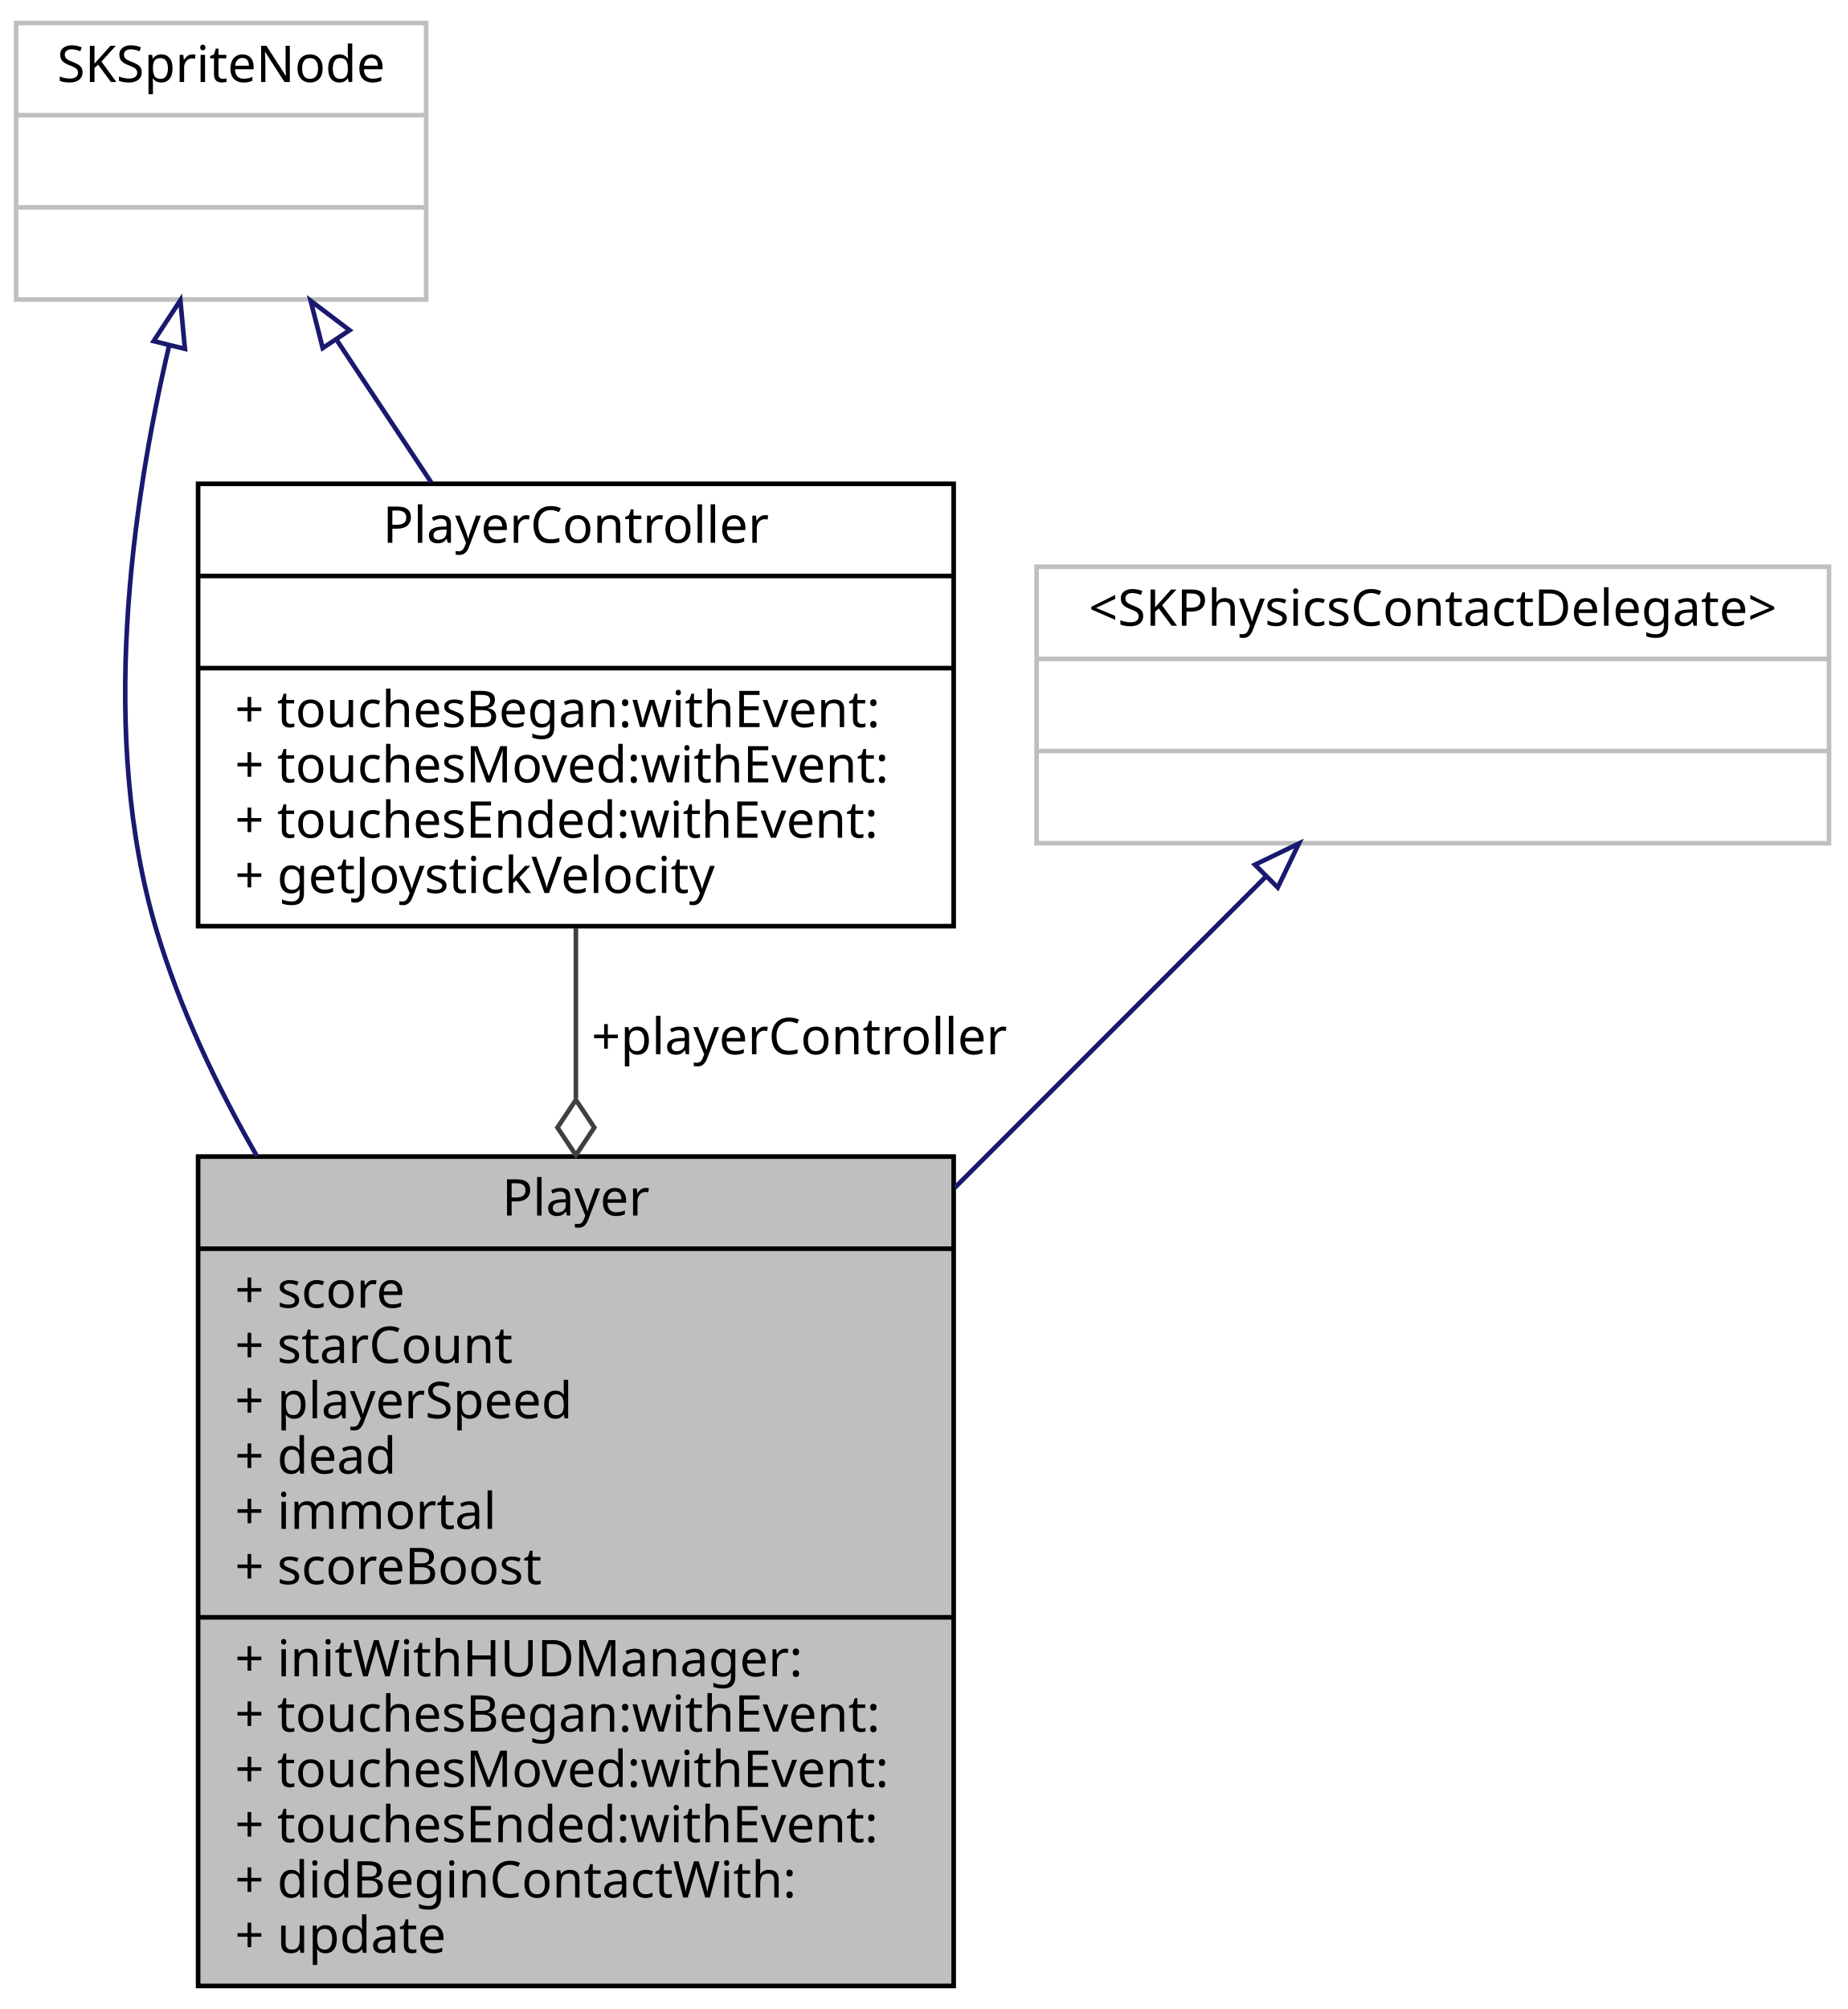
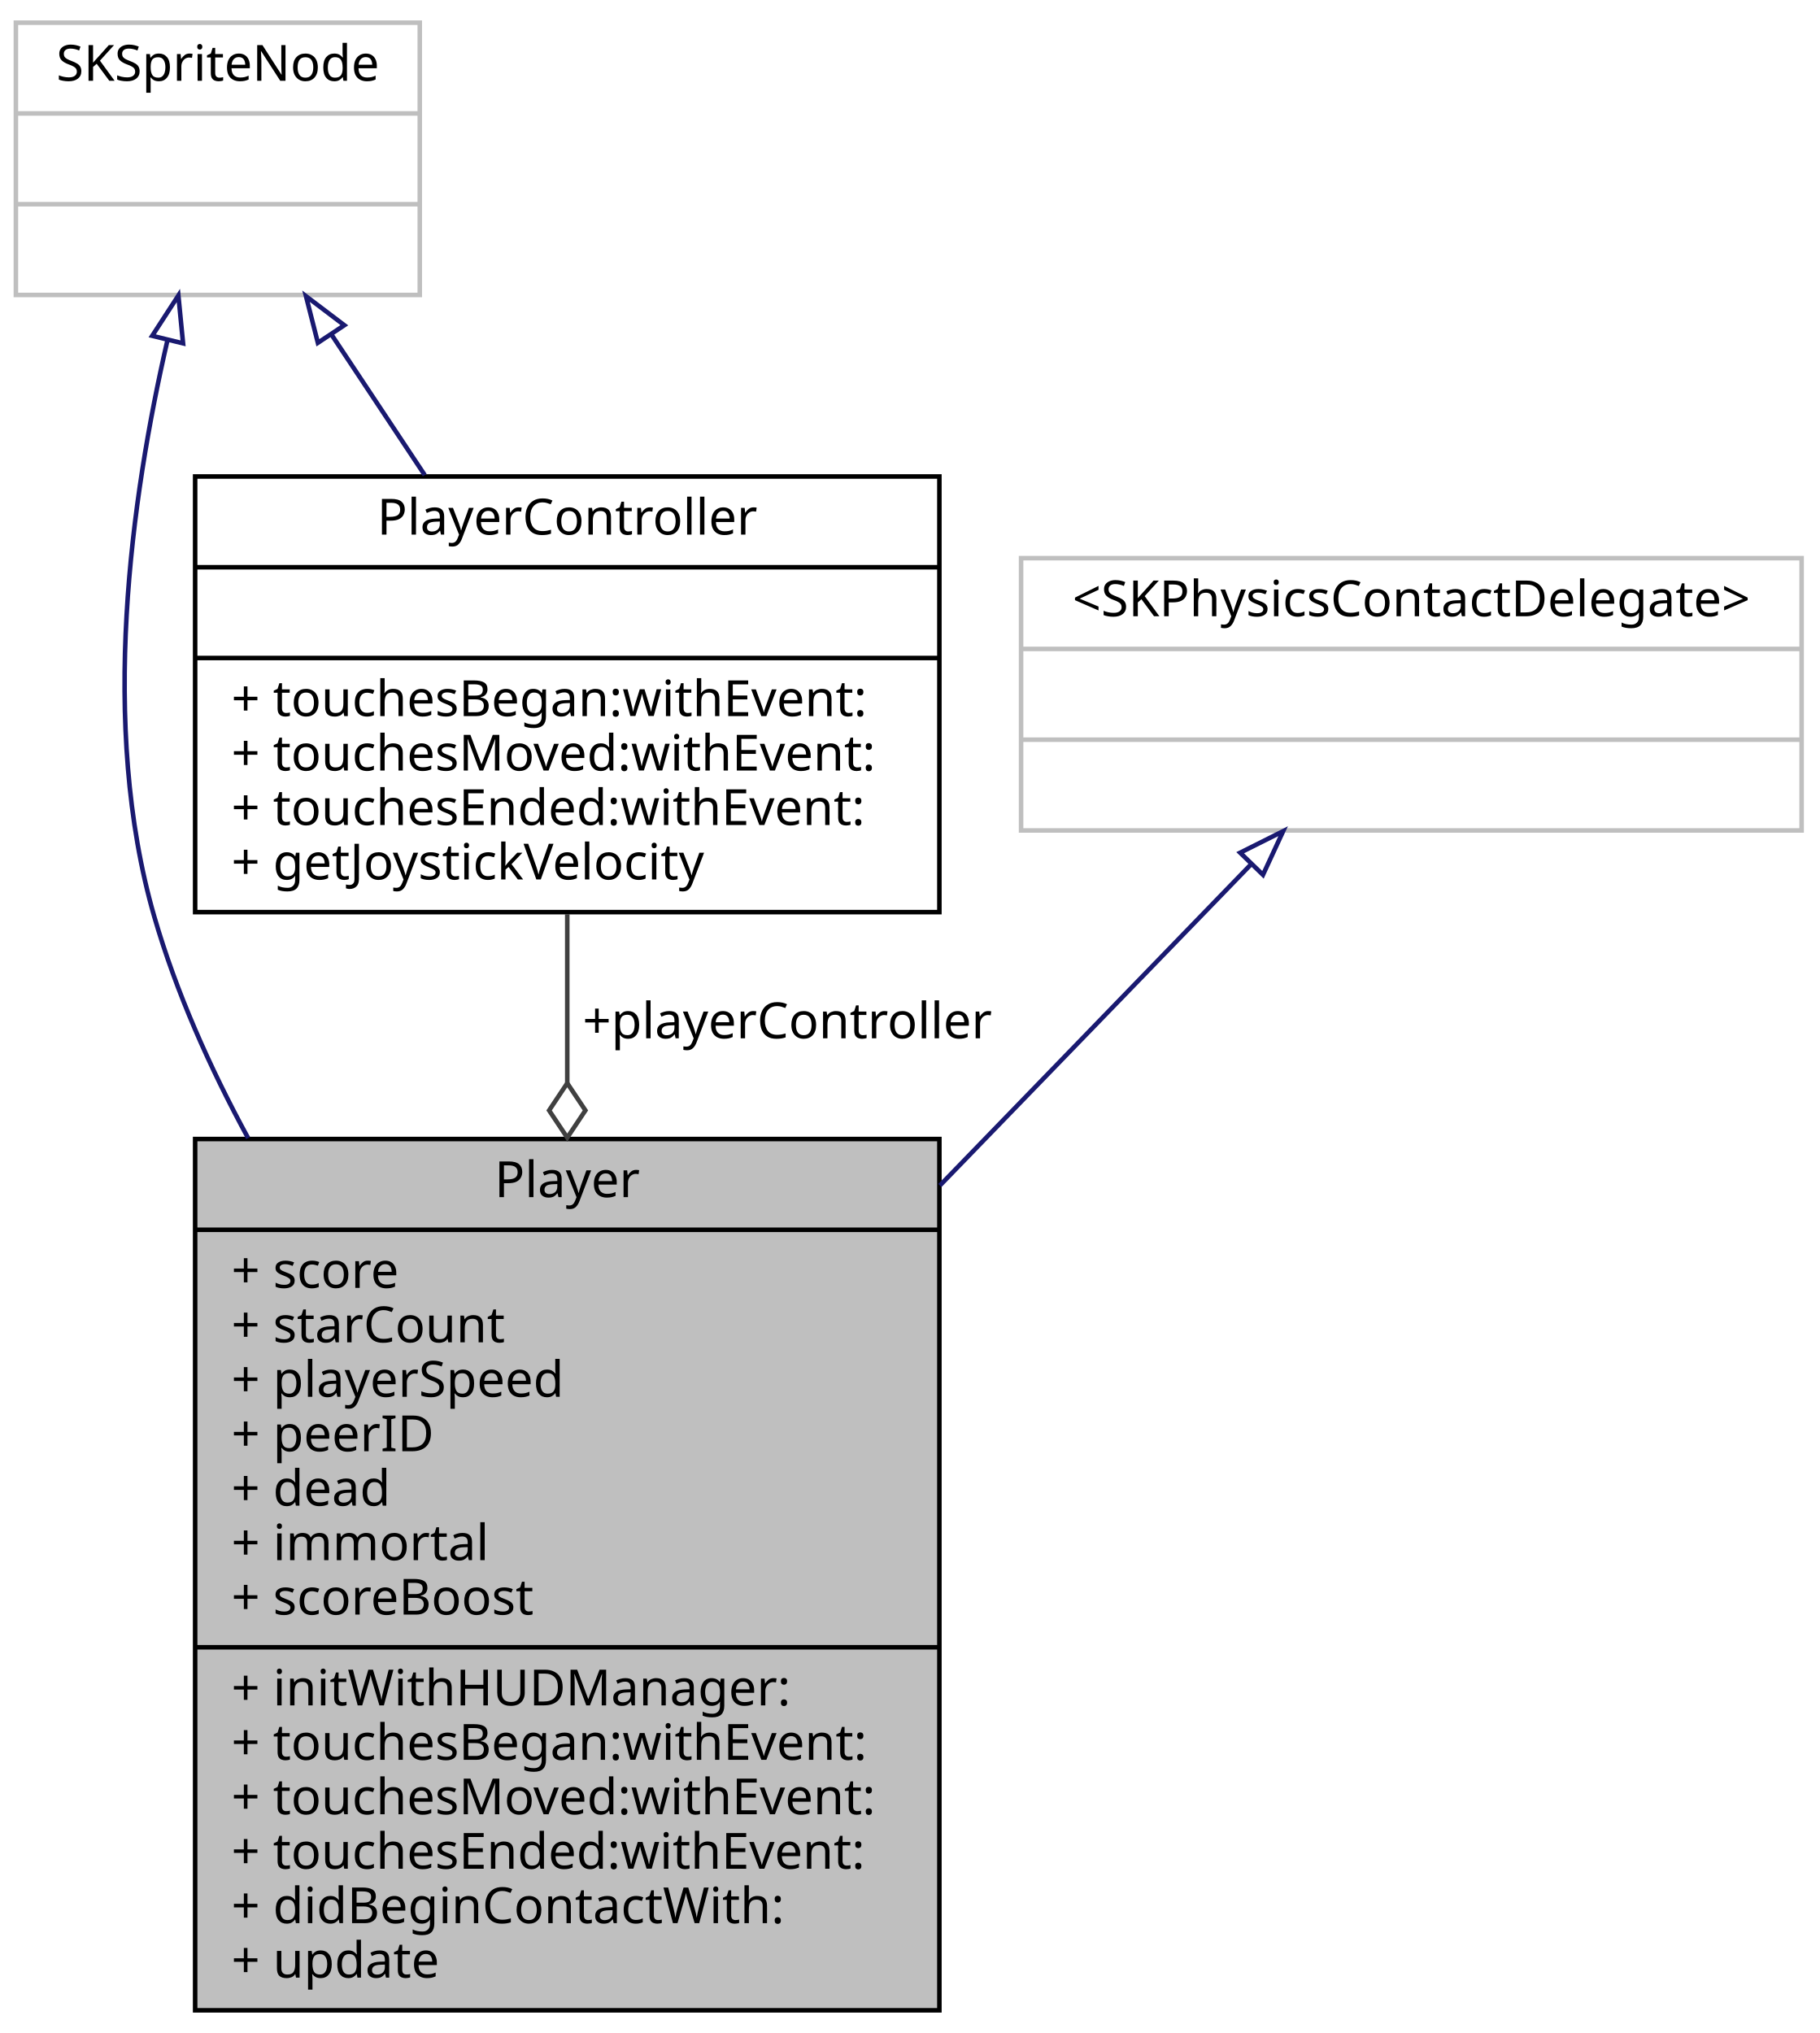
- <svg xmlns="http://www.w3.org/2000/svg" xmlns:xlink="http://www.w3.org/1999/xlink" width="401pt" height="436pt" viewBox="0.00 0.00 401.00 436.00">
-   <g id="graph0" class="graph" transform="scale(1 1) rotate(0) translate(4 432)">
-     <polygon fill="white" stroke="white" points="-4,4 -4,-432 397,-432 397,4 -4,4" />
+ <svg xmlns="http://www.w3.org/2000/svg" xmlns:xlink="http://www.w3.org/1999/xlink" width="401pt" height="448pt" viewBox="0.00 0.00 401.00 448.00">
+   <g id="graph0" class="graph" transform="scale(1 1) rotate(0) translate(4 444)">
+     <polygon fill="white" stroke="white" points="-4,4 -4,-444 397,-444 397,4 -4,4" />
    <g id="node1" class="node">
-       <polygon fill="#bfbfbf" stroke="black" points="39,-1 39,-181 203,-181 203,-1 39,-1" />
-       <text text-anchor="middle" x="121" y="-168.2" font-family="Segoe UI Semibold" font-size="11.00">Player</text>
-       <polyline fill="none" stroke="black" points="39,-161 203,-161 " />
-       <text text-anchor="start" x="47" y="-148.2" font-family="Segoe UI Semibold" font-size="11.00">+ score</text>
-       <text text-anchor="start" x="47" y="-136.2" font-family="Segoe UI Semibold" font-size="11.00">+ starCount</text>
-       <text text-anchor="start" x="47" y="-124.2" font-family="Segoe UI Semibold" font-size="11.00">+ playerSpeed</text>
+       <polygon fill="#bfbfbf" stroke="black" points="39,-1 39,-193 203,-193 203,-1 39,-1" />
+       <text text-anchor="middle" x="121" y="-180.2" font-family="Segoe UI Semibold" font-size="11.00">Player</text>
+       <polyline fill="none" stroke="black" points="39,-173 203,-173 " />
+       <text text-anchor="start" x="47" y="-160.2" font-family="Segoe UI Semibold" font-size="11.00">+ score</text>
+       <text text-anchor="start" x="47" y="-148.2" font-family="Segoe UI Semibold" font-size="11.00">+ starCount</text>
+       <text text-anchor="start" x="47" y="-136.2" font-family="Segoe UI Semibold" font-size="11.00">+ playerSpeed</text>
+       <text text-anchor="start" x="47" y="-124.2" font-family="Segoe UI Semibold" font-size="11.00">+ peerID</text>
      <text text-anchor="start" x="47" y="-112.2" font-family="Segoe UI Semibold" font-size="11.00">+ dead</text>
      <text text-anchor="start" x="47" y="-100.2" font-family="Segoe UI Semibold" font-size="11.00">+ immortal</text>
      <text text-anchor="start" x="47" y="-88.2" font-family="Segoe UI Semibold" font-size="11.00">+ scoreBoost</text>
      <polyline fill="none" stroke="black" points="39,-81 203,-81 " />
      <text text-anchor="start" x="47" y="-68.2" font-family="Segoe UI Semibold" font-size="11.00">+ initWithHUDManager:</text>
      <text text-anchor="start" x="47" y="-56.2" font-family="Segoe UI Semibold" font-size="11.00">+ touchesBegan:withEvent:</text>
      <text text-anchor="start" x="47" y="-44.2" font-family="Segoe UI Semibold" font-size="11.00">+ touchesMoved:withEvent:</text>
      <text text-anchor="start" x="47" y="-32.2" font-family="Segoe UI Semibold" font-size="11.00">+ touchesEnded:withEvent:</text>
      <text text-anchor="start" x="47" y="-20.2" font-family="Segoe UI Semibold" font-size="11.00">+ didBeginContactWith:</text>
      <text text-anchor="start" x="47" y="-8.2" font-family="Segoe UI Semibold" font-size="11.00">+ update</text>
    </g>
    <g id="node2" class="node">
-       <polygon fill="white" stroke="#bfbfbf" points="-0.5,-367 -0.5,-427 88.5,-427 88.5,-367 -0.5,-367" />
-       <text text-anchor="middle" x="44" y="-414.2" font-family="Segoe UI Semibold" font-size="11.00">SKSpriteNode</text>
-       <polyline fill="none" stroke="#bfbfbf" points="-0.5,-407 88.5,-407 " />
-       <text text-anchor="middle" x="44" y="-394.2" font-family="Segoe UI Semibold" font-size="11.00"> </text>
-       <polyline fill="none" stroke="#bfbfbf" points="-0.5,-387 88.5,-387 " />
-       <text text-anchor="middle" x="44" y="-374.2" font-family="Segoe UI Semibold" font-size="11.00"> </text>
+       <polygon fill="white" stroke="#bfbfbf" points="-0.5,-379 -0.5,-439 88.5,-439 88.5,-379 -0.5,-379" />
+       <text text-anchor="middle" x="44" y="-426.2" font-family="Segoe UI Semibold" font-size="11.00">SKSpriteNode</text>
+       <polyline fill="none" stroke="#bfbfbf" points="-0.5,-419 88.5,-419 " />
+       <text text-anchor="middle" x="44" y="-406.2" font-family="Segoe UI Semibold" font-size="11.00"> </text>
+       <polyline fill="none" stroke="#bfbfbf" points="-0.5,-399 88.5,-399 " />
+       <text text-anchor="middle" x="44" y="-386.2" font-family="Segoe UI Semibold" font-size="11.00"> </text>
    </g>
    <g id="edge1" class="edge">
-       <path fill="none" stroke="midnightblue" d="M32.659,-356.781C24.651,-322.598 17.384,-272.05 30,-230 35.031,-213.232 42.831,-196.62 51.795,-181.042" />
-       <polygon fill="none" stroke="midnightblue" points="29.347,-357.97 35.146,-366.836 36.142,-356.289 29.347,-357.97" />
+       <path fill="none" stroke="midnightblue" d="M32.861,-368.841C24.984,-334.696 17.792,-284.171 30,-242 34.811,-225.382 42.175,-208.839 50.674,-193.205" />
+       <polygon fill="none" stroke="midnightblue" points="29.541,-369.996 35.308,-378.884 36.342,-368.34 29.541,-369.996" />
    </g>
    <g id="node4" class="node">
      <g id="a_node4">
        <a xlink:href="interface_player_controller.html" target="_top" xlink:title="Visual joystick which controls the player. ">
-           <polygon fill="white" stroke="black" points="39,-231 39,-327 203,-327 203,-231 39,-231" />
-           <text text-anchor="middle" x="121" y="-314.2" font-family="Segoe UI Semibold" font-size="11.00">PlayerController</text>
-           <polyline fill="none" stroke="black" points="39,-307 203,-307 " />
-           <text text-anchor="middle" x="121" y="-294.2" font-family="Segoe UI Semibold" font-size="11.00"> </text>
-           <polyline fill="none" stroke="black" points="39,-287 203,-287 " />
-           <text text-anchor="start" x="47" y="-274.2" font-family="Segoe UI Semibold" font-size="11.00">+ touchesBegan:withEvent:</text>
-           <text text-anchor="start" x="47" y="-262.2" font-family="Segoe UI Semibold" font-size="11.00">+ touchesMoved:withEvent:</text>
-           <text text-anchor="start" x="47" y="-250.2" font-family="Segoe UI Semibold" font-size="11.00">+ touchesEnded:withEvent:</text>
-           <text text-anchor="start" x="47" y="-238.2" font-family="Segoe UI Semibold" font-size="11.00">+ getJoystickVelocity</text>
+           <polygon fill="white" stroke="black" points="39,-243 39,-339 203,-339 203,-243 39,-243" />
+           <text text-anchor="middle" x="121" y="-326.2" font-family="Segoe UI Semibold" font-size="11.00">PlayerController</text>
+           <polyline fill="none" stroke="black" points="39,-319 203,-319 " />
+           <text text-anchor="middle" x="121" y="-306.2" font-family="Segoe UI Semibold" font-size="11.00"> </text>
+           <polyline fill="none" stroke="black" points="39,-299 203,-299 " />
+           <text text-anchor="start" x="47" y="-286.2" font-family="Segoe UI Semibold" font-size="11.00">+ touchesBegan:withEvent:</text>
+           <text text-anchor="start" x="47" y="-274.2" font-family="Segoe UI Semibold" font-size="11.00">+ touchesMoved:withEvent:</text>
+           <text text-anchor="start" x="47" y="-262.2" font-family="Segoe UI Semibold" font-size="11.00">+ touchesEnded:withEvent:</text>
+           <text text-anchor="start" x="47" y="-250.2" font-family="Segoe UI Semibold" font-size="11.00">+ getJoystickVelocity</text>
        </a>
      </g>
    </g>
    <g id="edge4" class="edge">
-       <path fill="none" stroke="midnightblue" d="M69.02,-358.308C75.582,-348.422 82.741,-337.636 89.591,-327.318" />
-       <polygon fill="none" stroke="midnightblue" points="66.045,-356.461 63.43,-366.728 71.877,-360.332 66.045,-356.461" />
+       <path fill="none" stroke="midnightblue" d="M69.02,-370.308C75.582,-360.422 82.741,-349.636 89.591,-339.318" />
+       <polygon fill="none" stroke="midnightblue" points="66.045,-368.461 63.43,-378.728 71.877,-372.332 66.045,-368.461" />
    </g>
    <g id="node3" class="node">
-       <polygon fill="white" stroke="#bfbfbf" points="221,-249 221,-309 393,-309 393,-249 221,-249" />
-       <text text-anchor="middle" x="307" y="-296.2" font-family="Segoe UI Semibold" font-size="11.00">&lt;SKPhysicsContactDelegate&gt;</text>
-       <polyline fill="none" stroke="#bfbfbf" points="221,-289 393,-289 " />
-       <text text-anchor="middle" x="307" y="-276.2" font-family="Segoe UI Semibold" font-size="11.00"> </text>
-       <polyline fill="none" stroke="#bfbfbf" points="221,-269 393,-269 " />
-       <text text-anchor="middle" x="307" y="-256.2" font-family="Segoe UI Semibold" font-size="11.00"> </text>
+       <polygon fill="white" stroke="#bfbfbf" points="221,-261 221,-321 393,-321 393,-261 221,-261" />
+       <text text-anchor="middle" x="307" y="-308.2" font-family="Segoe UI Semibold" font-size="11.00">&lt;SKPhysicsContactDelegate&gt;</text>
+       <polyline fill="none" stroke="#bfbfbf" points="221,-301 393,-301 " />
+       <text text-anchor="middle" x="307" y="-288.2" font-family="Segoe UI Semibold" font-size="11.00"> </text>
+       <polyline fill="none" stroke="#bfbfbf" points="221,-281 393,-281 " />
+       <text text-anchor="middle" x="307" y="-268.2" font-family="Segoe UI Semibold" font-size="11.00"> </text>
    </g>
    <g id="edge2" class="edge">
-       <path fill="none" stroke="midnightblue" d="M270.812,-241.812C251.51,-222.51 226.915,-197.915 203.259,-174.259" />
-       <polygon fill="none" stroke="midnightblue" points="268.392,-244.341 277.938,-248.938 273.341,-239.392 268.392,-244.341" />
+       <path fill="none" stroke="midnightblue" d="M271.579,-253.436C252.124,-233.353 227.125,-207.548 203.109,-182.758" />
+       <polygon fill="none" stroke="midnightblue" points="269.279,-256.092 278.751,-260.839 274.306,-251.222 269.279,-256.092" />
    </g>
    <g id="edge3" class="edge">
-       <path fill="none" stroke="#404040" d="M121,-230.583C121,-219.164 121,-206.527 121,-193.667" />
-       <polygon fill="none" stroke="#404040" points="121,-193.301 117,-187.301 121,-181.301 125,-187.301 121,-193.301" />
-       <text text-anchor="middle" x="169.5" y="-203.2" font-family="Segoe UI Semibold" font-size="11.00"> +playerController</text>
+       <path fill="none" stroke="#404040" d="M121,-242.539C121,-231.061 121,-218.327 121,-205.312" />
+       <polygon fill="none" stroke="#404040" points="121,-205.308 117,-199.308 121,-193.308 125,-199.308 121,-205.308" />
+       <text text-anchor="middle" x="169.5" y="-215.2" font-family="Segoe UI Semibold" font-size="11.00"> +playerController</text>
    </g>
  </g>
</svg>
